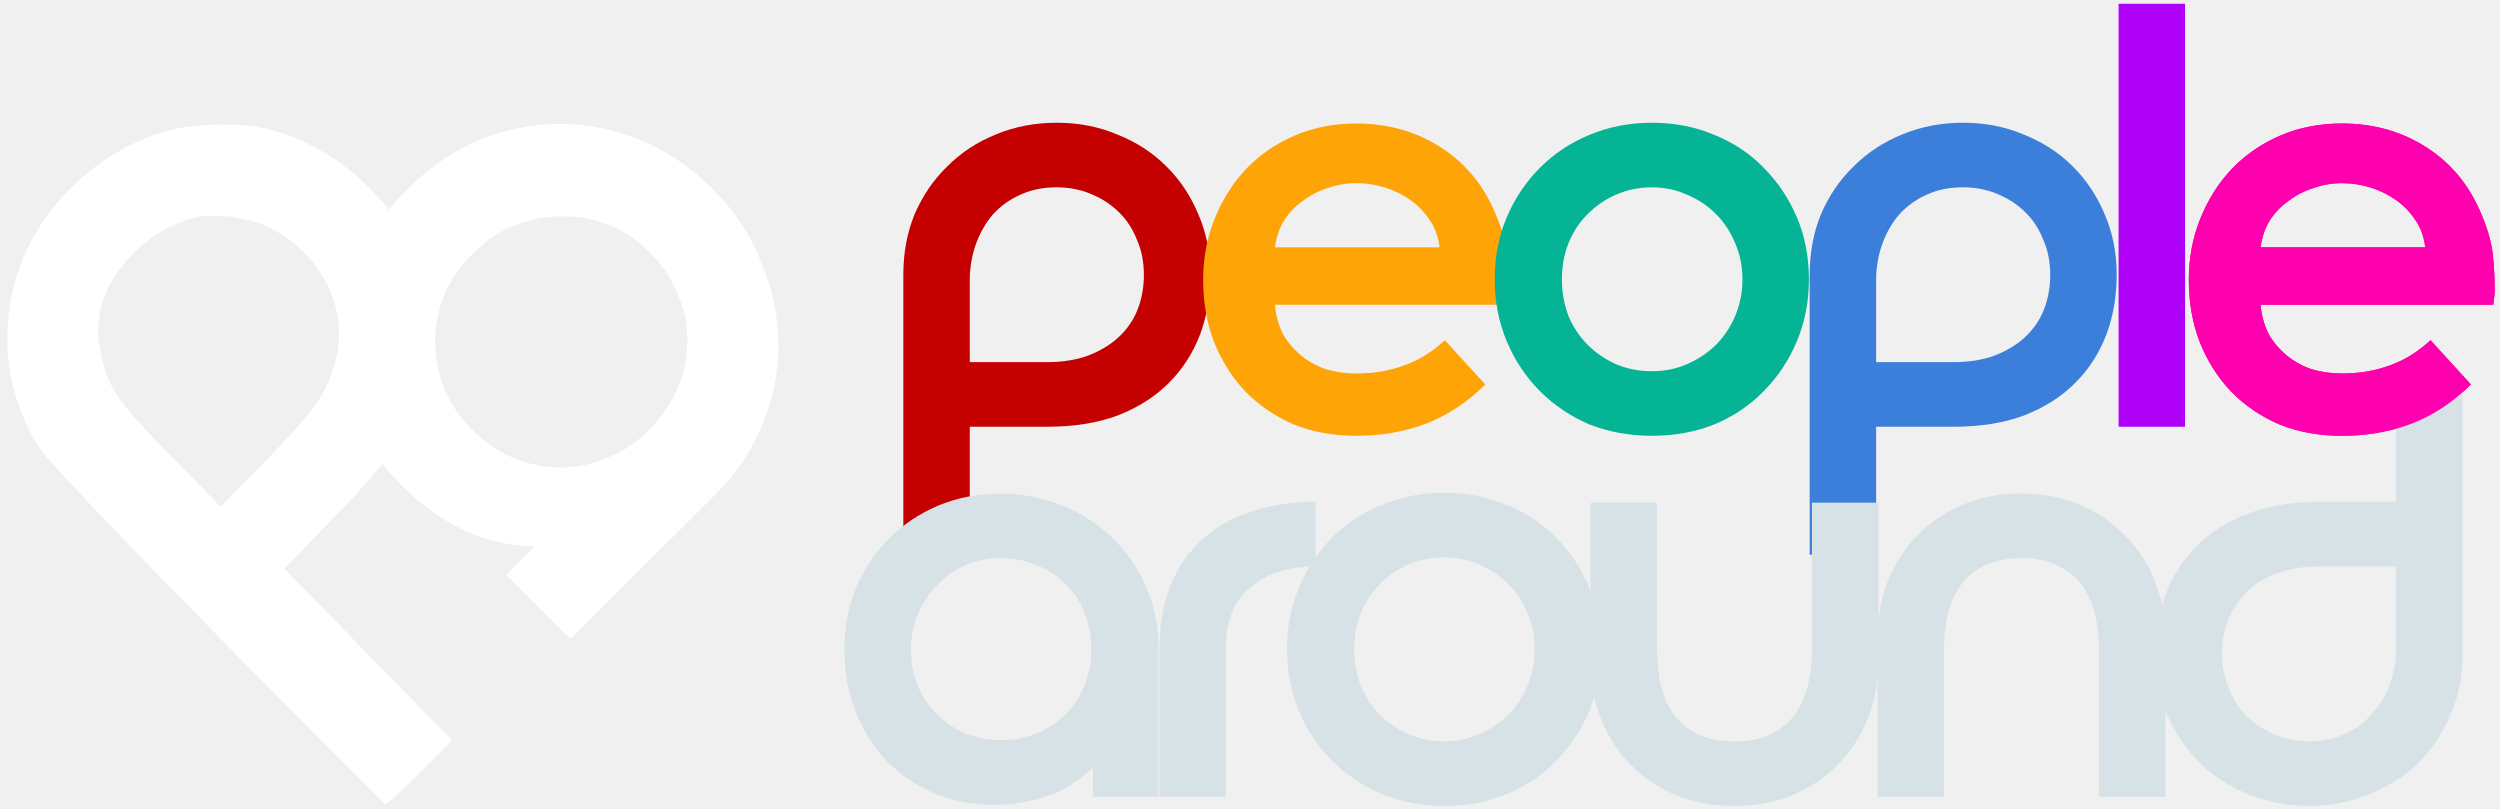
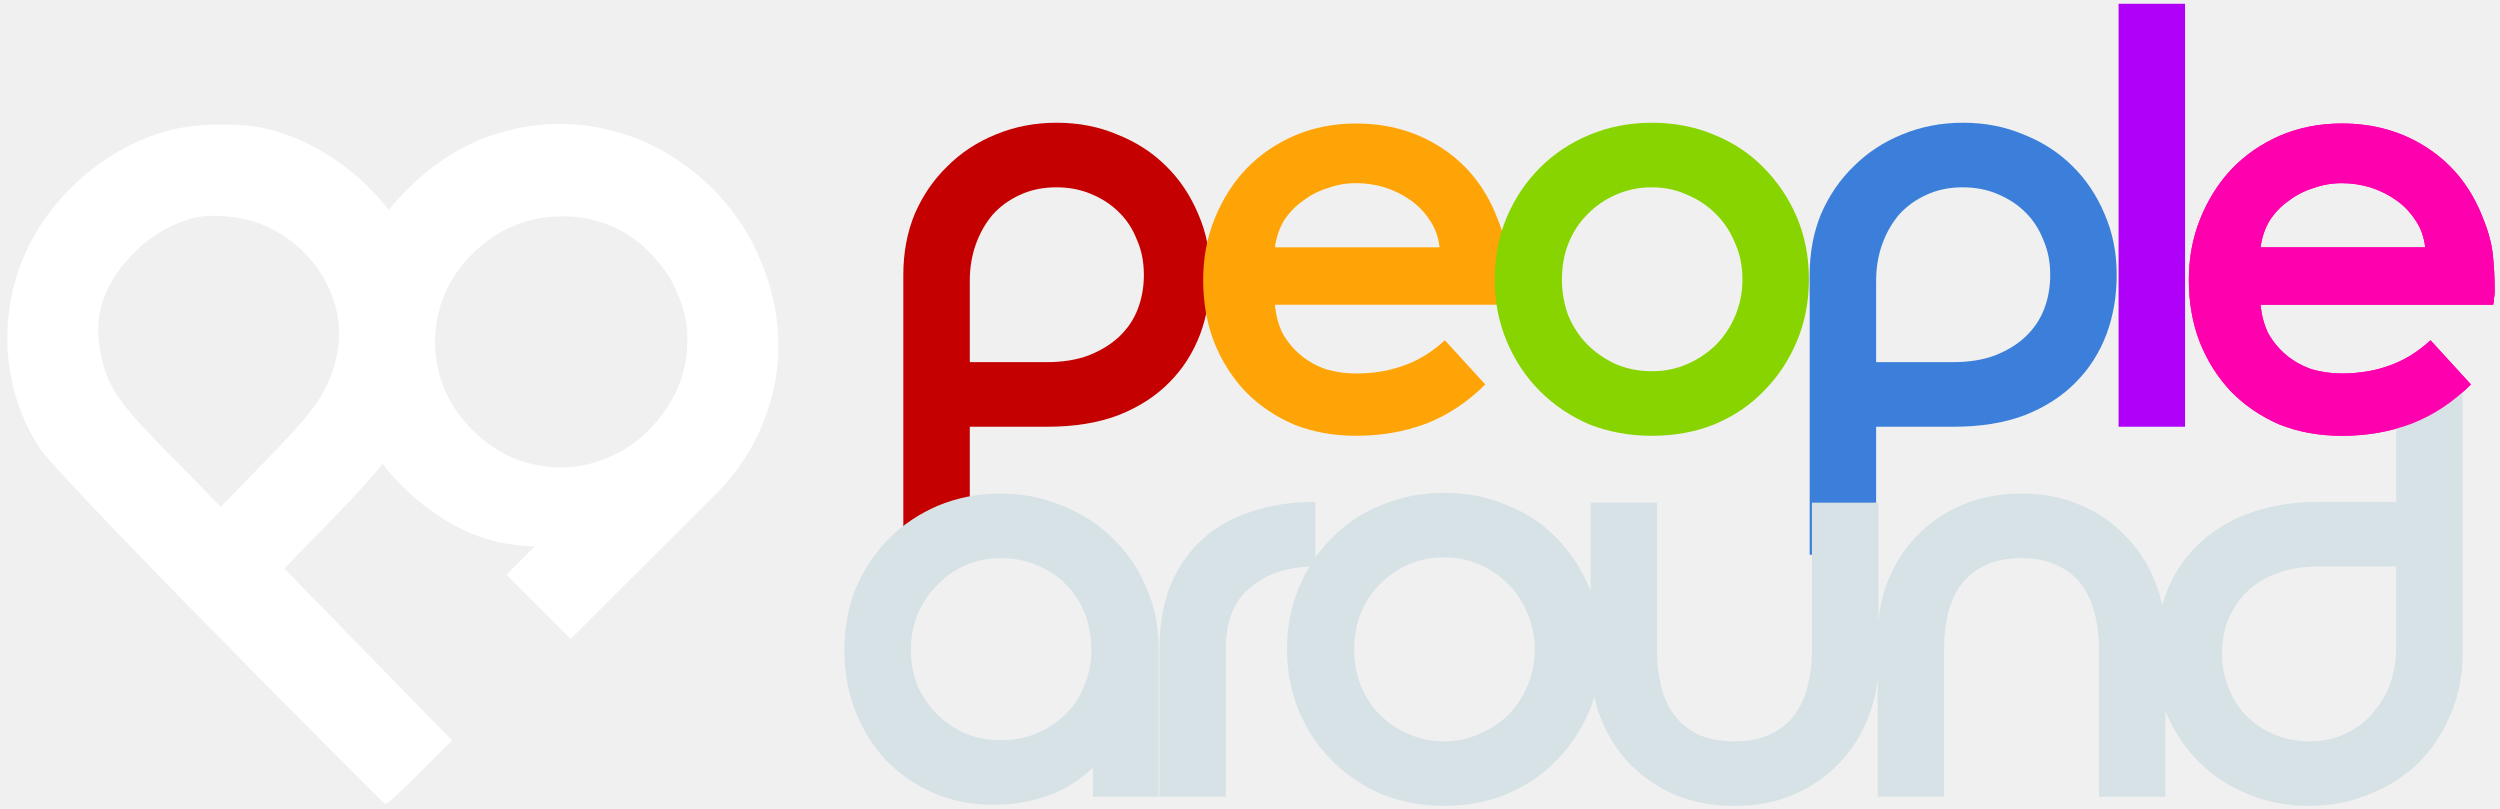
<svg xmlns="http://www.w3.org/2000/svg" viewBox="0 0 662 214" role="img" aria-label="Peoplearound">
  <g fill="#ffffff">
    <g transform="matrix(.92,0,0,.92,.96,31.92)">
      <path fill-rule="evenodd" d="M 48.638 2.585 C 31.203 6.806, 14.949 20.078, 6.982 36.600 C -2.042 55.316, -0.681 77.525, 10.531 94.515 C 12.839 98.013, 34.152 120.448, 61.814 148.500 C 87.847 174.900, 109.458 196.615, 109.838 196.755 C 110.219 196.895, 114.697 192.825, 119.791 187.710 L 129.053 178.410 104.913 153.679 L 80.774 128.949 95.637 113.669 C 114.388 94.393, 120.235 84.812, 123.135 68.616 C 128.028 41.291, 106.057 10.241, 76.354 2.504 C 69.247 0.653, 56.467 0.690, 48.638 2.585 M 54.746 28.027 C 48.252 29.659, 41.625 33.624, 36.837 38.743 C 28.737 47.403, 25.897 55.967, 27.775 66.067 C 29.720 76.523, 32.344 80.464, 47.931 96.336 L 62.500 111.171 75.521 97.814 C 89.825 83.141, 93.203 78.269, 95.628 68.815 C 99.490 53.765, 90.982 37.459, 75.589 30.412 C 69.640 27.689, 60.332 26.624, 54.746 28.027" />
    </g>
    <path d="m125 113.8q5 5 11 7.5 6.2 2.5 12.5 2.5 6.2 0 12.1-2.5 6.1-2.3 11.1-7.3 5-5 7.7-11.1 2.6-6.1 2.6-12.4 0.2-6.4-2.5-12.5-2.3-6-7.5-11.2-5-5-11-7.3-6.1-2.4-12.5-2.2-6.3 0-12.5 2.5-6 2.5-11 7.5-4.8 4.8-7.4 10.9-2.4 6.1-2.4 12.3 0 6.3 2.4 12.4 2.6 6.1 7.4 10.9zm26.1 55.4l-17-17 7.5-7.5q-10.6-0.3-19.2-4.5-8.6-4.2-16.1-11.7-8.6-8.6-12.5-18.8-3.9-10.1-3.7-20.6 0.4-10.4 4.8-20.4 4.5-10.2 13-18.6 8.6-8.6 18.9-13 10.4-4.2 21.2-4.3 10.9 0 21.4 4.2 10.6 4.4 19.2 12.9 8.6 8.6 12.8 19.1 4.5 10.5 4.7 21.2 0.3 11-3.9 21.4-4.1 10.6-12.5 19.1z" />
  </g>
  <path fill="#c50000" d="m256.8 95.9h20.3q6.4 0 11.2-1.8 4.8-1.9 8-4.9 3.4-3.2 5-7.4 1.6-4.2 1.6-9 0-5.1-1.8-9.2-1.7-4.4-4.8-7.4-3-3-7.3-4.8-4.2-1.8-9.3-1.8-5.3 0-9.6 2-4.2 1.9-7.2 5.2-2.9 3.4-4.5 7.9-1.6 4.5-1.6 9.6zm-17.6 51v-74.1q0-8.8 3-16.1 3.2-7.4 8.7-12.7 5.4-5.4 12.8-8.4 7.5-3.1 16.1-3.1 8.7 0 16 3.1 7.6 3 13 8.4 5.4 5.3 8.5 12.7 3.2 7.3 3.2 16.1 0 8.4-2.7 15.7-2.8 7.4-8.2 12.8-5.4 5.5-13.6 8.7-8 3-18.7 3h-20.5v33.9z" />
  <path fill="#ffa406" d="m337.6 65.5h43.6q-0.5-4.2-2.6-7.2-2.1-3.2-5.1-5.3-3.1-2.2-6.9-3.4-3.7-1.1-7.5-1.1-3.9 0-7.5 1.3-3.6 1.1-6.6 3.4-2.9 2-5 5.2-1.9 3.2-2.4 7.1zm45 24.6l10.7 11.7q-7 7-15.7 10.4-8.6 3.2-18.5 3.2-9 0-16.5-3-7.4-3.2-12.8-8.7-5.3-5.6-8.3-13.1-2.9-7.5-2.9-16.5 0-8.6 3-16.1 3.1-7.7 8.4-13.3 5.4-5.6 12.8-8.8 7.5-3.2 16.3-3.2 12.8 0 22.7 6.5 10.1 6.6 14.7 18.6 2.1 5.1 2.6 9.6 0.5 4.5 0.5 9.9 0 0.8-0.2 1.8 0 0.8-0.2 1.6h-61.6q0.4 4.3 2.1 7.7 1.9 3.3 4.8 5.7 2.9 2.4 6.7 3.7 3.9 1.1 7.9 1.1 6.9 0 12.6-2.1 5.8-2 10.9-6.7z" />
-   <path fill="#04b495" d="m437.4 98.3q5.1 0 9.4-1.9 4.5-2 7.7-5.2 3.2-3.3 5-7.6 1.9-4.5 1.9-9.6 0-5.2-1.9-9.5-1.8-4.5-5-7.7-3.2-3.3-7.7-5.2-4.3-2-9.4-2-5.1 0-9.6 2-4.3 1.9-7.5 5.2-3.2 3.2-5 7.7-1.7 4.3-1.7 9.5 0 5.1 1.7 9.6 1.8 4.3 5 7.6 3.2 3.2 7.5 5.2 4.5 1.9 9.6 1.9zm-41.6-24.3q0-9 3.2-16.5 3.2-7.5 8.8-13.1 5.6-5.6 13.1-8.7 7.7-3.2 16.5-3.2 9 0 16.5 3.2 7.7 3.1 13.1 8.7 5.6 5.6 8.8 13.1 3.2 7.5 3.2 16.5 0 8.8-3.2 16.4-3.2 7.6-8.8 13.2-5.4 5.6-13.1 8.8-7.5 3-16.5 3-8.8 0-16.5-3-7.5-3.2-13.1-8.8-5.6-5.6-8.8-13.2-3.2-7.6-3.2-16.4z" />
+   <path fill="#87d400" d="m437.4 98.3q5.1 0 9.4-1.9 4.5-2 7.7-5.2 3.2-3.3 5-7.6 1.9-4.5 1.9-9.6 0-5.2-1.9-9.5-1.8-4.5-5-7.7-3.2-3.3-7.7-5.2-4.3-2-9.4-2-5.1 0-9.6 2-4.3 1.9-7.5 5.2-3.2 3.2-5 7.7-1.7 4.3-1.7 9.5 0 5.1 1.7 9.6 1.8 4.3 5 7.6 3.2 3.2 7.5 5.2 4.5 1.9 9.6 1.9zm-41.6-24.3q0-9 3.2-16.5 3.2-7.5 8.8-13.1 5.6-5.6 13.1-8.7 7.7-3.2 16.5-3.2 9 0 16.5 3.2 7.7 3.1 13.1 8.7 5.6 5.6 8.8 13.1 3.2 7.5 3.2 16.5 0 8.8-3.2 16.4-3.2 7.6-8.8 13.2-5.4 5.6-13.1 8.8-7.5 3-16.5 3-8.8 0-16.5-3-7.5-3.2-13.1-8.8-5.6-5.6-8.8-13.2-3.2-7.6-3.2-16.4z" />
  <path fill="#3b7fda" d="m496.8 95.9h20.3q6.4 0 11.2-1.8 4.8-1.9 8-4.9 3.4-3.2 5-7.4 1.6-4.2 1.6-9 0-5.1-1.8-9.2-1.7-4.4-4.8-7.4-3-3-7.3-4.8-4.2-1.8-9.3-1.8-5.3 0-9.6 2-4.2 1.9-7.2 5.2-2.9 3.4-4.5 7.9-1.6 4.5-1.6 9.6zm-17.6 51v-74.1q0-8.8 3-16.1 3.2-7.4 8.7-12.7 5.4-5.4 12.8-8.4 7.5-3.1 16.1-3.1 8.7 0 16 3.1 7.6 3 13 8.4 5.4 5.3 8.5 12.7 3.2 7.3 3.2 16.1 0 8.4-2.7 15.7-2.8 7.4-8.2 12.8-5.4 5.5-13.6 8.7-8 3-18.7 3h-20.5v33.9z" />
  <path fill="#af00f8" d="m561 113v-112h17.6v112z" />
  <path fill="#ff00ae" d="m598.6 65.5h43.6q-0.5-4.2-2.6-7.2-2.1-3.2-5.1-5.3-3.1-2.2-6.9-3.4-3.7-1.1-7.5-1.1-3.9 0-7.5 1.3-3.6 1.1-6.6 3.4-2.9 2-5 5.2-1.9 3.2-2.4 7.1zm45 24.6l10.7 11.7q-7 7-15.7 10.4-8.6 3.2-18.5 3.2-9 0-16.5-3-7.4-3.2-12.8-8.7-5.3-5.6-8.3-13.1-2.9-7.5-2.9-16.5 0-8.6 3-16.1 3.1-7.7 8.4-13.3 5.4-5.6 12.8-8.8 7.5-3.2 16.3-3.2 12.8 0 22.7 6.5 10.1 6.6 14.7 18.6 2.1 5.1 2.6 9.6 0.5 4.5 0.5 9.9 0 0.8-0.2 1.8 0 0.8-0.2 1.6h-61.6q0.4 4.3 2.1 7.7 1.9 3.3 4.8 5.7 2.9 2.4 6.7 3.7 3.9 1.1 7.9 1.1 6.9 0 12.6-2.1 5.8-2 10.9-6.7z" />
  <path fill="#d7e2e6" d="m265 196q5.2 0 9.5-1.8 4.5-1.9 7.7-5.1 3.2-3.2 4.9-7.5 1.9-4.4 1.9-9.5 0-5.1-1.7-9.6-1.8-4.5-5-7.7-3.2-3.3-7.7-5.1-4.3-1.9-9.6-1.9-5.1 0-9.4 1.9-4.3 1.9-7.5 5.3-3.2 3.2-5.1 7.7-1.8 4.3-1.8 9.4 0 5 1.8 9.5 1.9 4.3 5.1 7.5 3.2 3.2 7.5 5.1 4.5 1.8 9.4 1.8zm41.8 15h-17.4v-7.7q-5.6 5.3-12.2 7.5-6.6 2.3-14.2 2.3-8.8 0-16-3.2-7.2-3.2-12.5-8.7-5.1-5.6-8-12.9-2.9-7.5-2.9-16.2 0-8.8 3-16.3 3.2-7.5 8.7-13.1 5.6-5.6 13.1-8.8 7.7-3.2 16.5-3.2 8.8 0 16.3 3.2 7.7 3 13.3 8.5 5.7 5.4 8.9 12.9 3.4 7.5 3.4 16.2zm0.2 0v-38.9q0-9.6 2.9-17 3-7.3 8.5-12.3 5.4-4.9 12.9-7.3 7.7-2.6 17-2.6v17.1q-10.6 0-17.1 5.5-6.6 5.2-6.6 16.3v39.2zm75.4-14.7q5.1 0 9.4-2 4.5-1.9 7.7-5.1 3.2-3.3 5-7.7 1.9-4.4 1.9-9.6 0-5.1-1.9-9.4-1.8-4.5-5-7.7-3.2-3.3-7.7-5.3-4.3-1.9-9.4-1.9-5.1 0-9.6 1.9-4.3 2-7.5 5.3-3.2 3.2-5 7.7-1.7 4.3-1.7 9.4 0 5.2 1.7 9.6 1.8 4.4 5 7.7 3.2 3.2 7.5 5.1 4.5 2 9.6 2zm-41.6-24.4q0-8.9 3.2-16.4 3.2-7.6 8.8-13.2 5.6-5.6 13.1-8.6 7.7-3.2 16.5-3.2 9 0 16.5 3.2 7.7 3 13.1 8.6 5.6 5.6 8.8 13.2 3.2 7.5 3.2 16.4 0 8.8-3.2 16.5-3.2 7.5-8.8 13.1-5.4 5.6-13.1 8.8-7.5 3.1-16.5 3.1-8.8 0-16.5-3.1-7.5-3.2-13.1-8.8-5.6-5.6-8.8-13.1-3.2-7.7-3.2-16.5zm80.4 3.6v-42.4h17.6v39.3q0 5 1.1 9.5 1.1 4.3 3.5 7.5 2.4 3.2 6.3 5.1 4 1.8 9.6 1.8 5.6 0 9.4-1.8 4-1.9 6.4-5.1 2.4-3.2 3.5-7.5 1.2-4.5 1.2-9.5v-39.3h17.6v42.4q0 7.8-2.8 14.7-2.7 6.9-7.8 12.1-5 5.2-12 8.2-6.9 2.9-15.5 2.9-8.7 0-15.7-2.9-6.9-3-12-8.2-5-5.2-7.7-12.1-2.7-6.9-2.7-14.7zm76 35.5v-42.4q0-7.9 2.7-14.7 2.7-6.9 7.7-12 5.1-5.3 12-8.2 7-3 15.7-3 8.6 0 15.5 3 7 2.9 12 8.2 5.1 5.1 7.8 12 2.8 6.8 2.8 14.7v42.4h-17.6v-39.4q0-5.1-1.2-9.4-1.1-4.3-3.5-7.5-2.4-3.2-6.4-5-3.8-1.9-9.4-1.9-5.6 0-9.6 1.9-3.9 1.8-6.3 5-2.4 3.2-3.5 7.5-1.1 4.3-1.1 9.4v39.4zm137.3-61h-20.3q-6.4 0-11.2 1.8-4.8 1.7-8 4.9-3.2 3.1-5 7.4-1.6 4.2-1.6 9 0 4.9 1.8 9.2 1.7 4.4 4.8 7.4 3 3 7.3 4.8 4.3 1.8 9.3 1.8 5.3 0 9.4-2 4.4-2 7.2-5.4 3.1-3.4 4.7-7.8 1.6-4.5 1.6-9.5zm17.6-51v74.1q0 8.8-3.2 16.1-3.1 7.4-8.5 12.8-5.4 5.3-13 8.3-7.3 3.1-16 3.1-8.6 0-16.1-3.1-7.4-3-12.8-8.3-5.5-5.4-8.7-12.8-3-7.3-3-16.1 0-8.4 2.7-15.7 2.7-7.4 8.2-12.8 5.4-5.5 13.4-8.5 8.2-3.2 18.9-3.2h20.5v-33.9z" />
  <path fill="#ff00ae" d="m598.6 65.5h43.6q-0.5-4.2-2.6-7.2-2.1-3.2-5.1-5.3-3.1-2.2-6.9-3.4-3.7-1.1-7.5-1.1-3.9 0-7.5 1.3-3.6 1.1-6.6 3.4-2.9 2-5 5.2-1.9 3.2-2.4 7.1zm45 24.6l10.7 11.7q-7 7-15.7 10.4-8.6 3.2-18.5 3.2-9 0-16.5-3-7.4-3.2-12.8-8.7-5.3-5.6-8.3-13.1-2.9-7.5-2.9-16.5 0-8.6 3-16.1 3.1-7.7 8.4-13.3 5.4-5.6 12.8-8.8 7.5-3.2 16.3-3.2 12.8 0 22.7 6.5 10.1 6.6 14.7 18.6 2.1 5.1 2.6 9.6 0.5 4.5 0.5 9.9 0 0.8-0.2 1.8 0 0.8-0.2 1.6h-61.6q0.4 4.3 2.1 7.7 1.9 3.3 4.8 5.7 2.9 2.4 6.7 3.7 3.9 1.1 7.9 1.1 6.9 0 12.6-2.1 5.8-2 10.9-6.7z" />
</svg>
